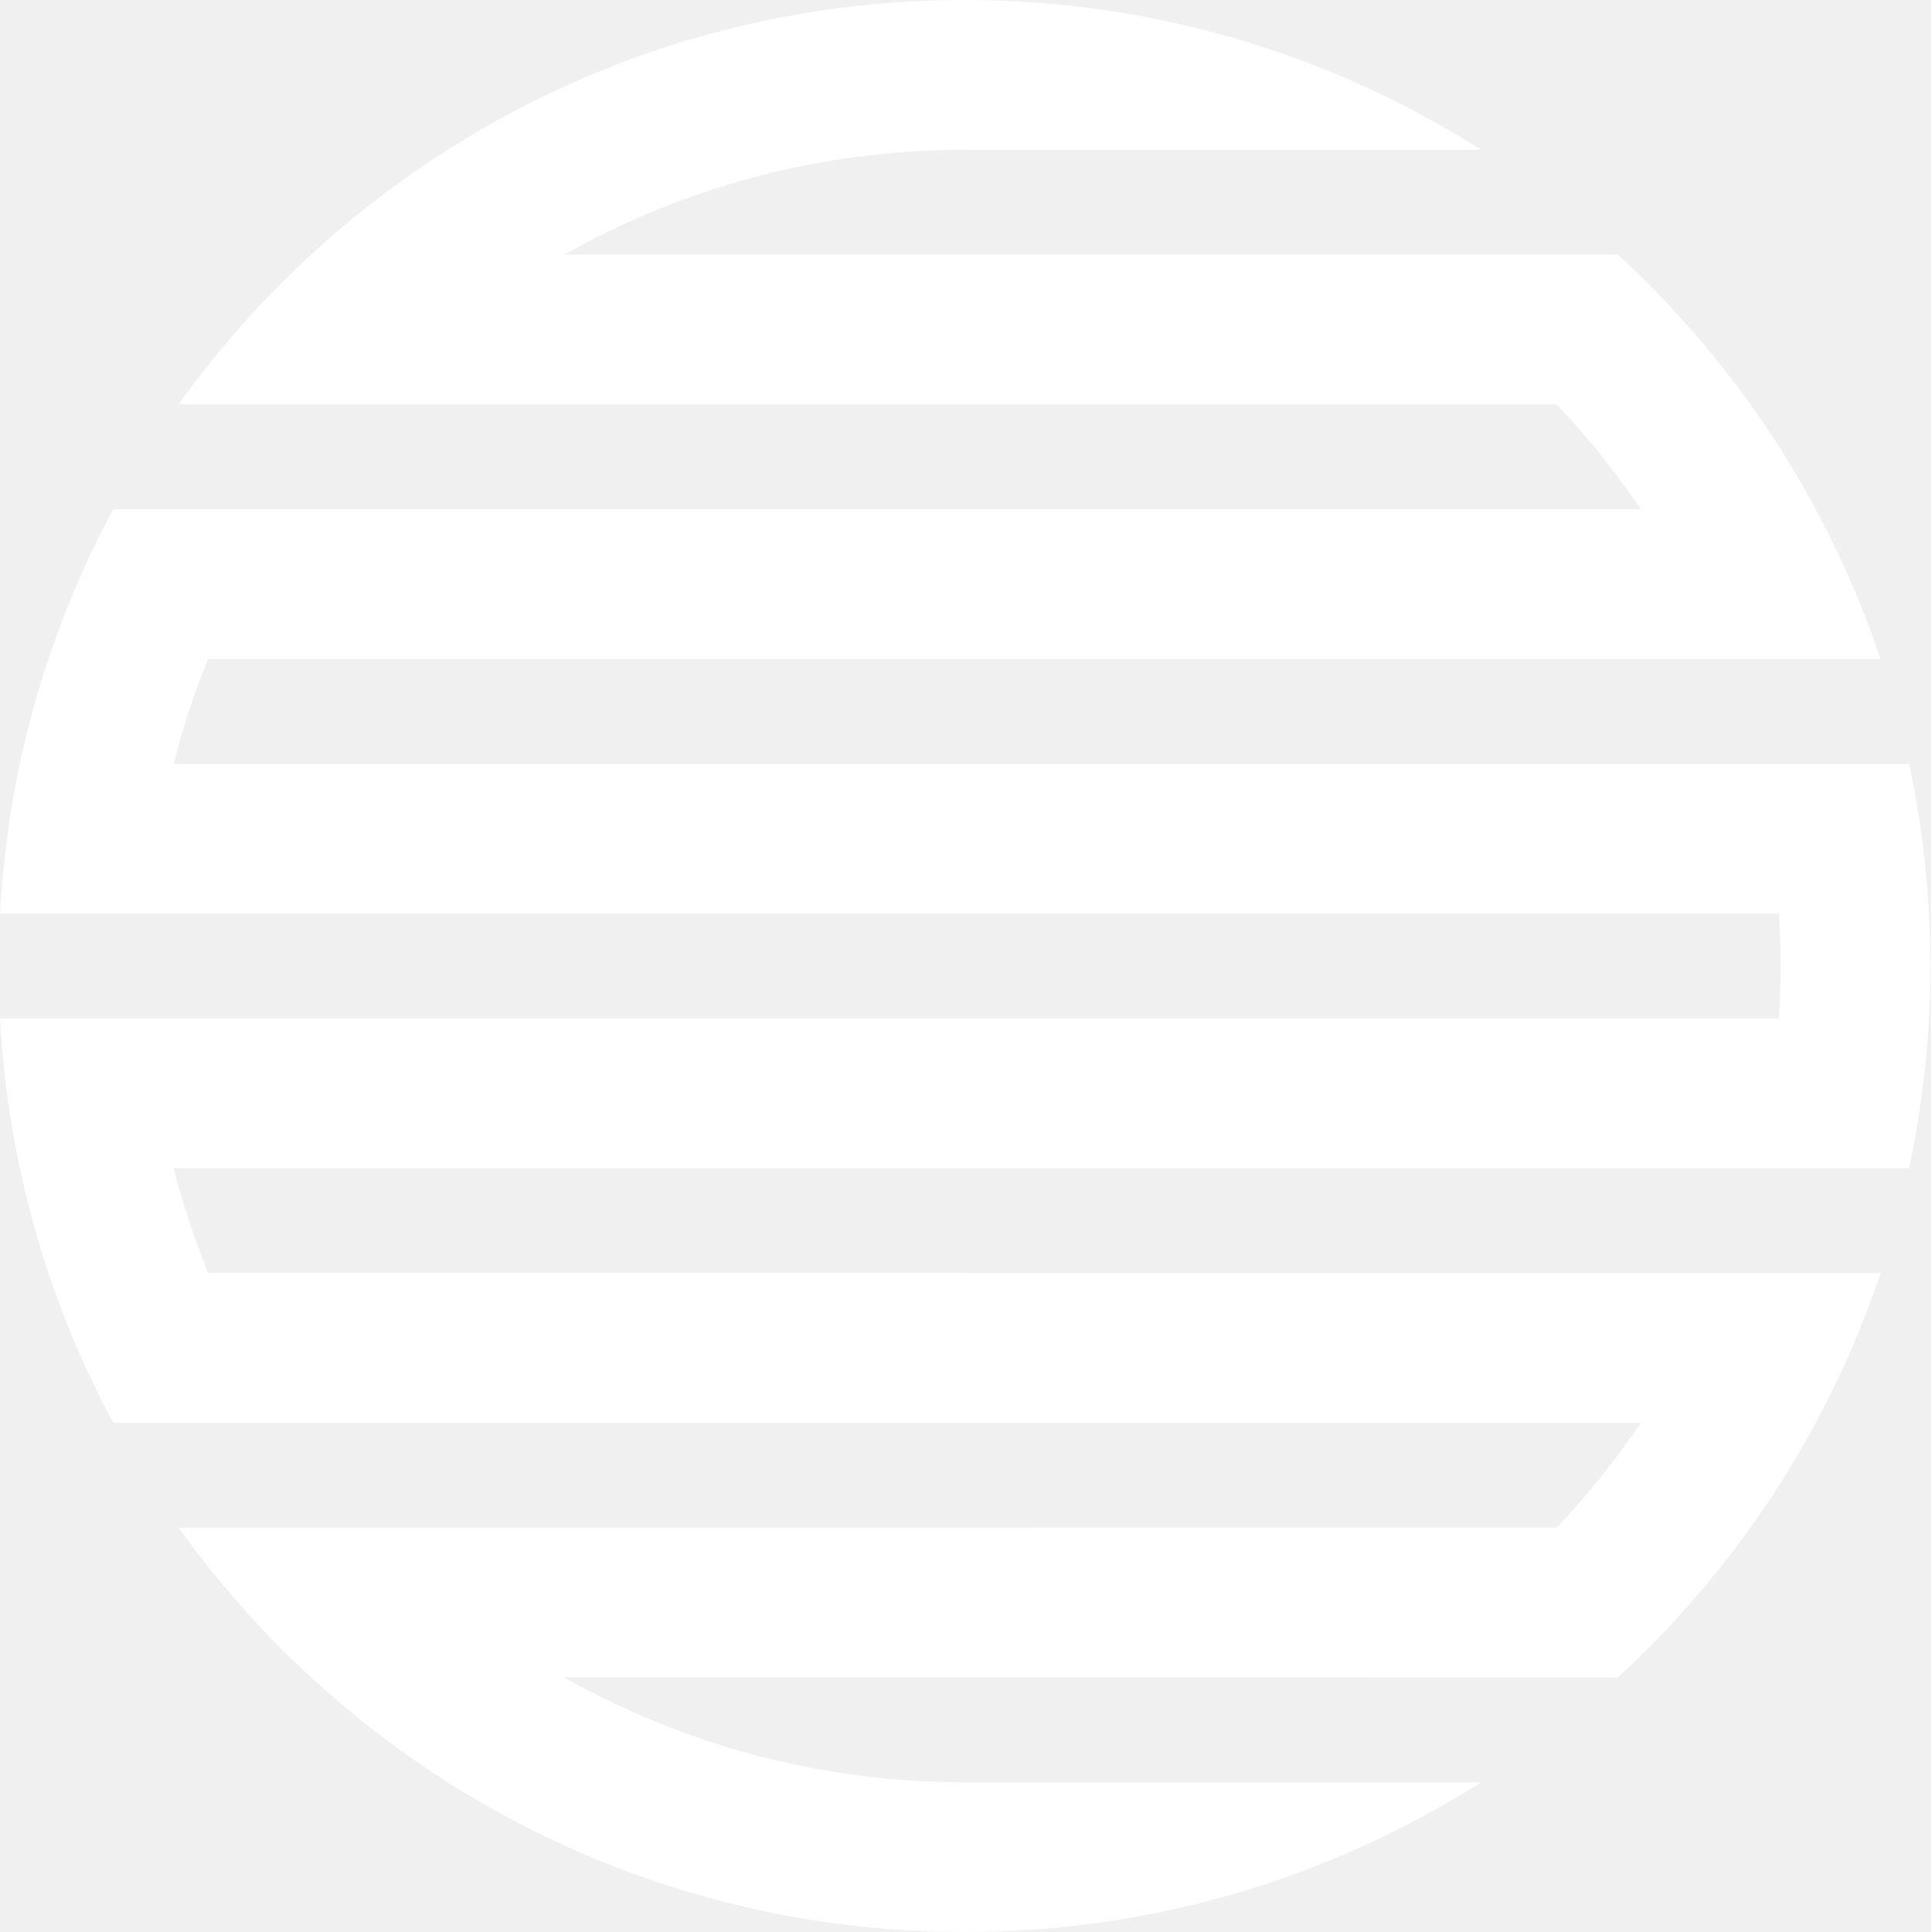
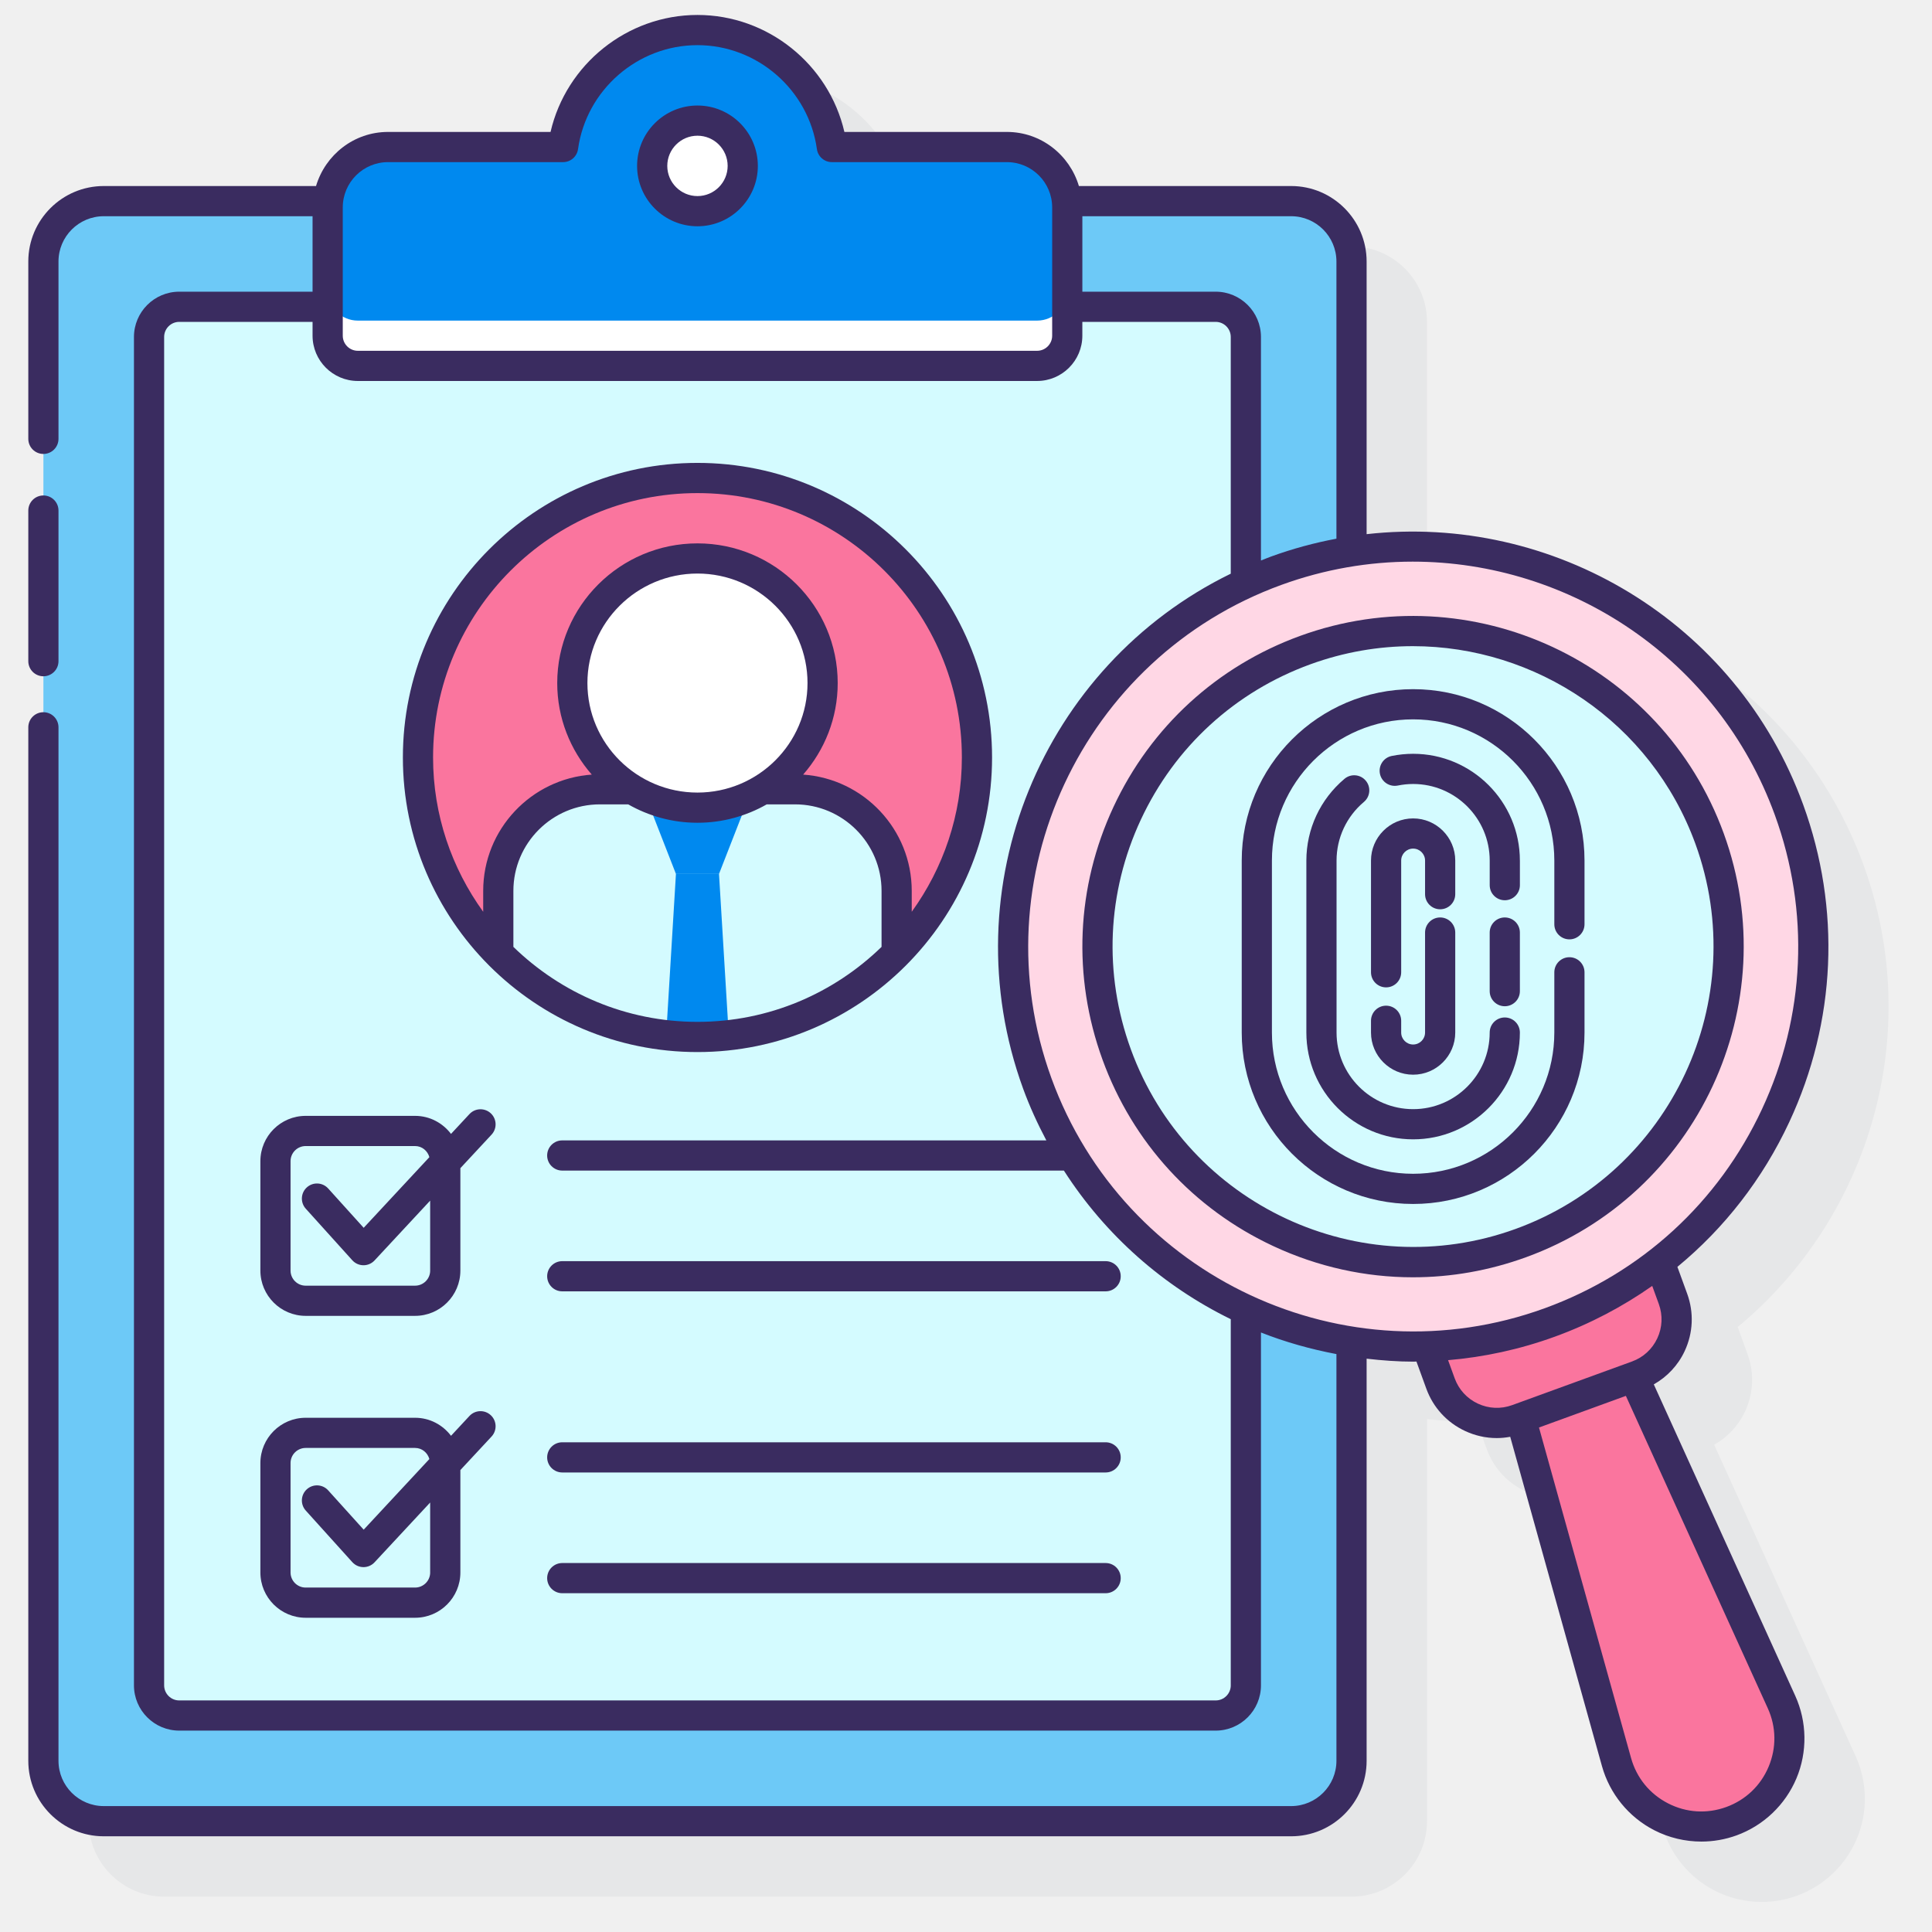
- <svg xmlns="http://www.w3.org/2000/svg" width="23.983" height="24" viewBox="0 0 24982 25000" shape-rendering="geometricPrecision" text-rendering="geometricPrecision" image-rendering="optimizeQuality" fill-rule="evenodd" clip-rule="evenodd">
-   <defs>
-     <style>
-     .fil0 {fill:#ffffff}
-    </style>
-   </defs>
-   <path class="fil0" d="M12481 25000c2460 0 4753-711 6686-1937h-6686v-1c-1882 0-3649-493-5180-1356h10361l-1 1h3275c1539-1414 2722-3208 3401-5233H12481v-1H2694c-178-438-328-891-447-1356h22460c180-844 275-1719 275-2617s-95-1772-275-2616H2247c118-465 268-918 446-1356h21644c-678-2026-1861-3819-3399-5233H7301c1530-864 3298-1356 5180-1356h6689C17236 711 14942 0 12481 0 8288 0 4578 2065 2310 5233h17836c399 421 764 874 1090 1356h-7932v1H1465C620 8163 101 9937 0 11823h1942v-1h21080c14 224 22 450 22 678s-9 454-23 678h-9717v1H0c102 1886 620 3661 1466 5233h2264l-1-1h17506c-326 482-691 936-1090 1356h-6841v2H2312c2268 3167 5977 5231 10169 5231z" id="Layer_x0020_1" />
+ <svg xmlns="http://www.w3.org/2000/svg" id="Layer_1" enable-background="new 0 0 128 128" height="512" viewBox="0 0 128 128" width="512">
+   <g>
+     <path d="m113.568 95.719c.889-.505 1.605-1.261 2.046-2.206.562-1.204.62-2.554.166-3.801l-.653-1.794c8.715-7.208 12.421-19.392 8.337-30.611-4.427-12.162-16.593-19.307-28.922-17.917v-18.065c0-2.757-2.243-5-5-5h-14.063c-.616-2.064-2.509-3.583-4.771-3.583h-10.765c-1.033-4.475-5.073-7.75-9.734-7.75s-8.701 3.275-9.734 7.75h-10.766c-2.261 0-4.155 1.519-4.771 3.583h-14.062c-2.757 0-5 2.243-5 5v99.333c0 2.757 2.243 5 5 5h78.667c2.757 0 5-2.243 5-5v-26.642c1.028.118 2.063.197 3.107.197.064 0 .129-.008.194-.008l.654 1.796c.454 1.248 1.366 2.244 2.569 2.805.669.312 1.382.469 2.098.469.298 0 .596-.03.892-.085l6.078 21.82c.509 1.828 1.77 3.375 3.457 4.243.975.501 2.051.755 3.129.755.789 0 1.58-.137 2.334-.411 1.783-.648 3.229-2.024 3.964-3.773.735-1.751.707-3.746-.079-5.476z" fill="#e6e7e8" />
+     <g>
+       <g>
+         <g>
+           <path d="m85.542 120.658h-78.666c-2.209 0-4-1.791-4-4v-99.333c0-2.209 1.791-4 4-4h78.667c2.209 0 4 1.791 4 4v99.333c-.001 2.209-1.791 4-4.001 4z" fill="#6dc9f7" />
+           <path d="m80.542 113.658h-68.666c-1.105 0-2-.895-2-2v-89.333c0-1.105.895-2 2-2h68.667c1.104 0 2 .895 2 2v89.333c-.001 1.105-.896 2-2.001 2z" fill="#d4fbff" />
+           <path d="m55.112 9.741c-.61-4.377-4.358-7.75-8.903-7.75s-8.293 3.373-8.903 7.75h-11.597c-2.209 0-4 1.791-4 4v8.5c0 1.105.896 2 2 2h45c1.105 0 2-.895 2-2v-8.5c0-2.209-1.791-4-4-4z" fill="#0089ef" />
+           <g fill="#fff">
+             <path d="m68.709 21.241h-45c-1.104 0-2-.895-2-2v3c0 1.105.896 2 2 2h45c1.105 0 2-.895 2-2v-3c0 1.105-.895 2-2 2z" />
+             <circle cx="46.209" cy="10.991" r="3" />
+           </g>
+         </g>
+         <g>
+           <circle cx="46.209" cy="50.185" fill="#fa759e" r="18.517" />
+           <g>
+             <path d="m33.013 63.166c3.359 3.414 8.028 5.536 13.196 5.536s9.837-2.122 13.196-5.536v-4.142c0-3.719-3.015-6.733-6.733-6.733h-12.926c-3.719 0-6.733 3.015-6.733 6.733z" fill="#d4fbff" />
+             <g fill="#0089ef">
+               <path d="m46.209 53.509c-1.225 0-2.385-.271-3.431-.747l2.005 5.138h2.853l2.004-5.138c-1.046.476-2.206.747-3.431.747z" />
+               <path d="m46.209 68.702c.702 0 1.392-.046 2.074-.123l-.647-10.679h-2.853l-.648 10.68c.682.076 1.372.122 2.074.122z" />
+             </g>
+             <path d="m54.5 45.254c0 4.559-3.712 8.255-8.291 8.255s-8.291-3.696-8.291-8.255 3.712-8.255 8.291-8.255 8.291 3.696 8.291 8.255z" fill="#fff" />
+           </g>
+         </g>
+       </g>
+       <g>
+         <path d="m114.714 120.658c-3.195 1.163-6.703-.642-7.616-3.917l-6.349-22.79 7.495-2.728 9.785 21.539c1.408 3.096-.12 6.733-3.315 7.896z" fill="#fa759e" />
+         <path d="m109.945 83.591c-2.139 1.671-4.569 3.044-7.258 4.023s-5.433 1.489-8.146 1.583l.897 2.463c.75 2.061 3.028 3.123 5.089 2.373l7.942-2.891c2.061-.75 3.123-3.028 2.373-5.089z" fill="#fa759e" />
+         <circle cx="93.623" cy="62.712" fill="#ffd7e5" r="26.5" />
+         <circle cx="93.623" cy="62.712" fill="#d4fbff" r="20.901" />
+         <g fill="#3a2c60">
+           <path d="m2.875 44.805c.552 0 1-.447 1-1v-9.979c0-.553-.448-1-1-1s-1 .447-1 1v9.979c0 .552.448 1 1 1z" />
+           <path d="m46.209 14.991c2.206 0 4-1.794 4-4s-1.794-4-4-4-4 1.794-4 4 1.794 4 4 4zm0-6c1.103 0 2 .897 2 2s-.897 2-2 2-2-.897-2-2 .897-2 2-2z" />
+           <path d="m46.209 69.702c10.762 0 19.518-8.755 19.518-19.517s-8.756-19.517-19.518-19.517-19.517 8.755-19.517 19.517 8.755 19.517 19.517 19.517zm-12.196-6.969v-3.709c0-3.161 2.572-5.733 5.733-5.733h1.873c1.356.771 2.92 1.219 4.59 1.219s3.234-.447 4.59-1.219h1.873c3.162 0 5.733 2.572 5.733 5.733v3.709c-3.157 3.069-7.456 4.968-12.196 4.968s-9.039-1.899-12.196-4.968zm12.196-10.223c-4.02 0-7.291-3.255-7.291-7.256 0-4 3.271-7.255 7.291-7.255s7.291 3.255 7.291 7.255c0 4.001-3.271 7.256-7.291 7.256zm0-19.841c9.659 0 17.517 7.858 17.517 17.517 0 3.817-1.241 7.341-3.321 10.222v-1.383c0-4.083-3.182-7.427-7.194-7.706 1.421-1.626 2.289-3.744 2.289-6.064 0-5.104-4.167-9.255-9.291-9.255s-9.291 4.151-9.291 9.255c0 2.32.868 4.438 2.289 6.064-4.012.279-7.194 3.624-7.194 7.706v1.382c-2.08-2.88-3.321-6.405-3.321-10.221 0-9.659 7.858-17.517 17.517-17.517z" />
+           <path d="m73.251 83.555h-36c-.552 0-1 .447-1 1s.448 1 1 1h36c.553 0 1-.447 1-1s-.447-1-1-1z" />
+           <path d="m31.102 73.811-1.221 1.313c-.548-.721-1.407-1.195-2.38-1.195h-7.25c-1.654 0-3 1.346-3 3v7.25c0 1.654 1.346 3 3 3h7.25c1.654 0 3-1.346 3-3v-6.785l2.066-2.222c.376-.404.353-1.037-.051-1.413-.405-.374-1.037-.353-1.414.052zm-2.602 10.368c0 .552-.449 1-1 1h-7.25c-.551 0-1-.448-1-1v-7.25c0-.552.449-1 1-1h7.25c.458 0 .829.315.947.736l-4.352 4.68-2.353-2.606c-.369-.409-1.001-.443-1.412-.072-.41.37-.442 1.002-.072 1.412l3.083 3.417c.188.208.454.328.735.33h.007c.278 0 .543-.115.732-.319l3.684-3.962v4.634z" />
+           <path d="m73.251 95.555h-36c-.552 0-1 .447-1 1s.448 1 1 1h36c.553 0 1-.447 1-1s-.447-1-1-1z" />
+           <path d="m73.251 103.555h-36c-.552 0-1 .447-1 1s.448 1 1 1h36c.553 0 1-.447 1-1s-.447-1-1-1z" />
+           <path d="m31.102 93.812-1.221 1.313c-.548-.721-1.406-1.194-2.38-1.194h-7.25c-1.654 0-3 1.346-3 3v7.25c0 1.654 1.346 3 3 3h7.25c1.654 0 3-1.346 3-3v-6.786l2.066-2.221c.376-.404.353-1.037-.051-1.413-.405-.376-1.037-.354-1.414.051zm-2.602 10.368c0 .552-.449 1-1 1h-7.25c-.551 0-1-.448-1-1v-7.25c0-.552.449-1 1-1h7.25c.458 0 .828.315.947.736l-4.352 4.679-2.353-2.606c-.369-.409-1.001-.442-1.412-.072-.41.37-.442 1.002-.072 1.412l3.083 3.417c.188.208.454.328.735.33h.007c.278 0 .543-.115.732-.319l3.684-3.961v4.634z" />
+           <path d="m109.568 91.719c.889-.505 1.605-1.261 2.046-2.206.562-1.204.62-2.554.166-3.801l-.648-1.779c3.121-2.571 5.655-5.826 7.414-9.599 3.104-6.657 3.431-14.125.918-21.027-4.426-12.161-16.592-19.307-28.922-17.917v-18.065c0-2.757-2.243-5-5-5h-14.062c-.615-2.064-2.509-3.584-4.771-3.584h-10.766c-1.033-4.475-5.073-7.75-9.734-7.75s-8.701 3.275-9.734 7.75h-10.766c-2.262 0-4.156 1.52-4.771 3.584h-14.063c-2.757 0-5 2.243-5 5v11.75c0 .553.448 1 1 1s1-.447 1-1v-11.75c0-1.654 1.346-3 3-3h13.833v5h-8.833c-1.654 0-3 1.346-3 3v89.333c0 1.654 1.346 3 3 3h68.667c1.654 0 3-1.346 3-3v-23.377c1.612.637 3.288 1.105 5 1.431v26.946c0 1.654-1.346 3-3 3h-78.667c-1.654 0-3-1.346-3-3v-68.472c0-.553-.448-1-1-1s-1 .447-1 1v68.473c0 2.757 2.243 5 5 5h78.667c2.757 0 5-2.243 5-5v-26.643c1.028.118 2.064.197 3.108.197.064 0 .129-.008.193-.008l.654 1.797c.454 1.248 1.366 2.244 2.569 2.805.669.312 1.382.469 2.098.469.298 0 .596-.03.892-.085l6.078 21.819c.509 1.828 1.77 3.376 3.458 4.244.974.501 2.05.755 3.128.755.789 0 1.58-.137 2.334-.411 1.784-.649 3.229-2.025 3.964-3.775s.706-3.745-.079-5.474zm8.018-37.729c2.329 6.4 2.027 13.325-.852 19.498-2.879 6.174-7.989 10.856-14.39 13.186-13.216 4.807-27.875-2.029-32.684-15.24-4.809-13.213 2.027-27.875 15.24-32.685 2.869-1.044 5.806-1.539 8.695-1.539 10.421 0 20.226 6.437 23.991 16.78zm-29.044-36.665v18.364c-1.449.273-2.894.661-4.324 1.181-.229.083-.451.177-.676.266v-14.811c0-1.654-1.346-3-3-3h-8.833v-5h13.833c1.654 0 3 1.346 3 3zm-65.833-3.584c0-1.654 1.346-3 3-3h11.597c.499 0 .921-.368.99-.862.548-3.927 3.95-6.888 7.913-6.888 3.964 0 7.366 2.961 7.913 6.888.069.494.491.862.99.862h11.597c1.654 0 3 1.346 3 3v8.5c0 .552-.448 1-1 1h-45c-.551 0-1-.448-1-1zm58.833 97.917c0 .552-.448 1-1 1h-68.667c-.551 0-1-.448-1-1v-89.333c0-.552.449-1 1-1h8.833v.916c0 1.654 1.346 3 3 3h45c1.654 0 3-1.346 3-3v-.916h8.833c.552 0 1 .448 1 1v15.683c-12.473 6.089-18.611 20.781-13.76 34.109.436 1.199.962 2.338 1.542 3.437h-32.073c-.552 0-1 .447-1 1s.448 1 1 1h33.235c2.761 4.304 6.615 7.673 11.056 9.845v24.259zm16.371-18.664c-.719-.335-1.265-.931-1.536-1.676l-.438-1.204c2.37-.2 4.751-.71 7.089-1.562 2.316-.843 4.471-1.978 6.436-3.357l.437 1.2c.271.746.236 1.553-.1 2.271-.335.719-.931 1.265-1.676 1.536l-7.941 2.891c-.747.271-1.552.236-2.271-.099zm19.263 24.054c-.527 1.256-1.523 2.204-2.804 2.671-1.283.465-2.653.38-3.864-.244-1.212-.623-2.08-1.689-2.446-3.002l-6.1-21.897 5.756-2.096 9.402 20.697c.564 1.24.583 2.615.056 3.871z" />
+           <path d="m93.623 79.766c6.262 0 11.355-5.094 11.355-11.355v-3.993c0-.553-.447-1-1-1s-1 .447-1 1v3.993c0 5.158-4.197 9.355-9.355 9.355s-9.355-4.197-9.355-9.355v-11.397c0-5.158 4.197-9.355 9.355-9.355s9.355 4.197 9.355 9.355v4.221c0 .553.447 1 1 1s1-.447 1-1v-4.221c0-6.262-5.094-11.355-11.355-11.355s-11.355 5.094-11.355 11.355v11.396c0 6.262 5.093 11.356 11.355 11.356z" />
+           <path d="m90.363 53.13c.423-.355.478-.986.122-1.409s-.986-.479-1.409-.122c-1.605 1.351-2.526 3.324-2.526 5.416v11.395c0 3.9 3.174 7.074 7.074 7.074 3.899 0 7.072-3.174 7.072-7.074 0-.553-.447-1-1-1s-1 .447-1 1c0 2.798-2.275 5.074-5.072 5.074-2.798 0-5.074-2.276-5.074-5.074v-11.395c0-1.5.661-2.916 1.813-3.885z" />
+           <path d="m100.696 61.784c0-.553-.447-1-1-1s-1 .447-1 1v3.882c0 .553.447 1 1 1s1-.447 1-1z" />
+           <path d="m100.696 57.015c0-3.9-3.173-7.074-7.072-7.074-.474 0-.951.048-1.419.143-.541.11-.891.638-.781 1.18.11.54.636.888 1.18.781.337-.068.68-.104 1.021-.104 2.797 0 5.072 2.276 5.072 5.074v1.629c0 .553.447 1 1 1s1-.447 1-1v-1.629z" />
+           <path d="m90.832 68.409c0 1.539 1.253 2.792 2.792 2.792 1.538 0 2.79-1.253 2.79-2.792v-6.625c0-.553-.447-1-1-1s-1 .447-1 1v6.625c0 .437-.354.792-.79.792-.437 0-.792-.355-.792-.792v-.78c0-.553-.447-1-1-1s-1 .447-1 1z" />
+           <path d="m95.414 60.242c.553 0 1-.447 1-1v-2.228c0-1.539-1.252-2.792-2.79-2.792-1.539 0-2.792 1.253-2.792 2.792v7.402c0 .553.447 1 1 1s1-.447 1-1v-7.402c0-.437.355-.792.792-.792.436 0 .79.355.79.792v2.228c0 .553.447 1 1 1z" />
+           <path d="m73.773 53.456c-2.472 5.302-2.731 11.249-.73 16.746 2.001 5.498 6.022 9.887 11.324 12.359 2.945 1.373 6.088 2.063 9.243 2.063 2.526 0 5.06-.443 7.504-1.333 11.348-4.13 17.22-16.723 13.09-28.07-4.13-11.349-16.72-17.223-28.071-13.09-5.498 2.002-9.887 6.023-12.36 11.325zm13.043-9.445c2.239-.814 4.531-1.201 6.787-1.201 8.132 0 15.783 5.023 18.722 13.096 3.752 10.312-1.584 21.754-11.895 25.508-10.312 3.751-21.755-1.583-25.509-11.895-1.818-4.995-1.582-10.399.664-15.217 2.248-4.819 6.236-8.473 11.231-10.291z" />
+         </g>
+       </g>
+     </g>
+   </g>
</svg>
